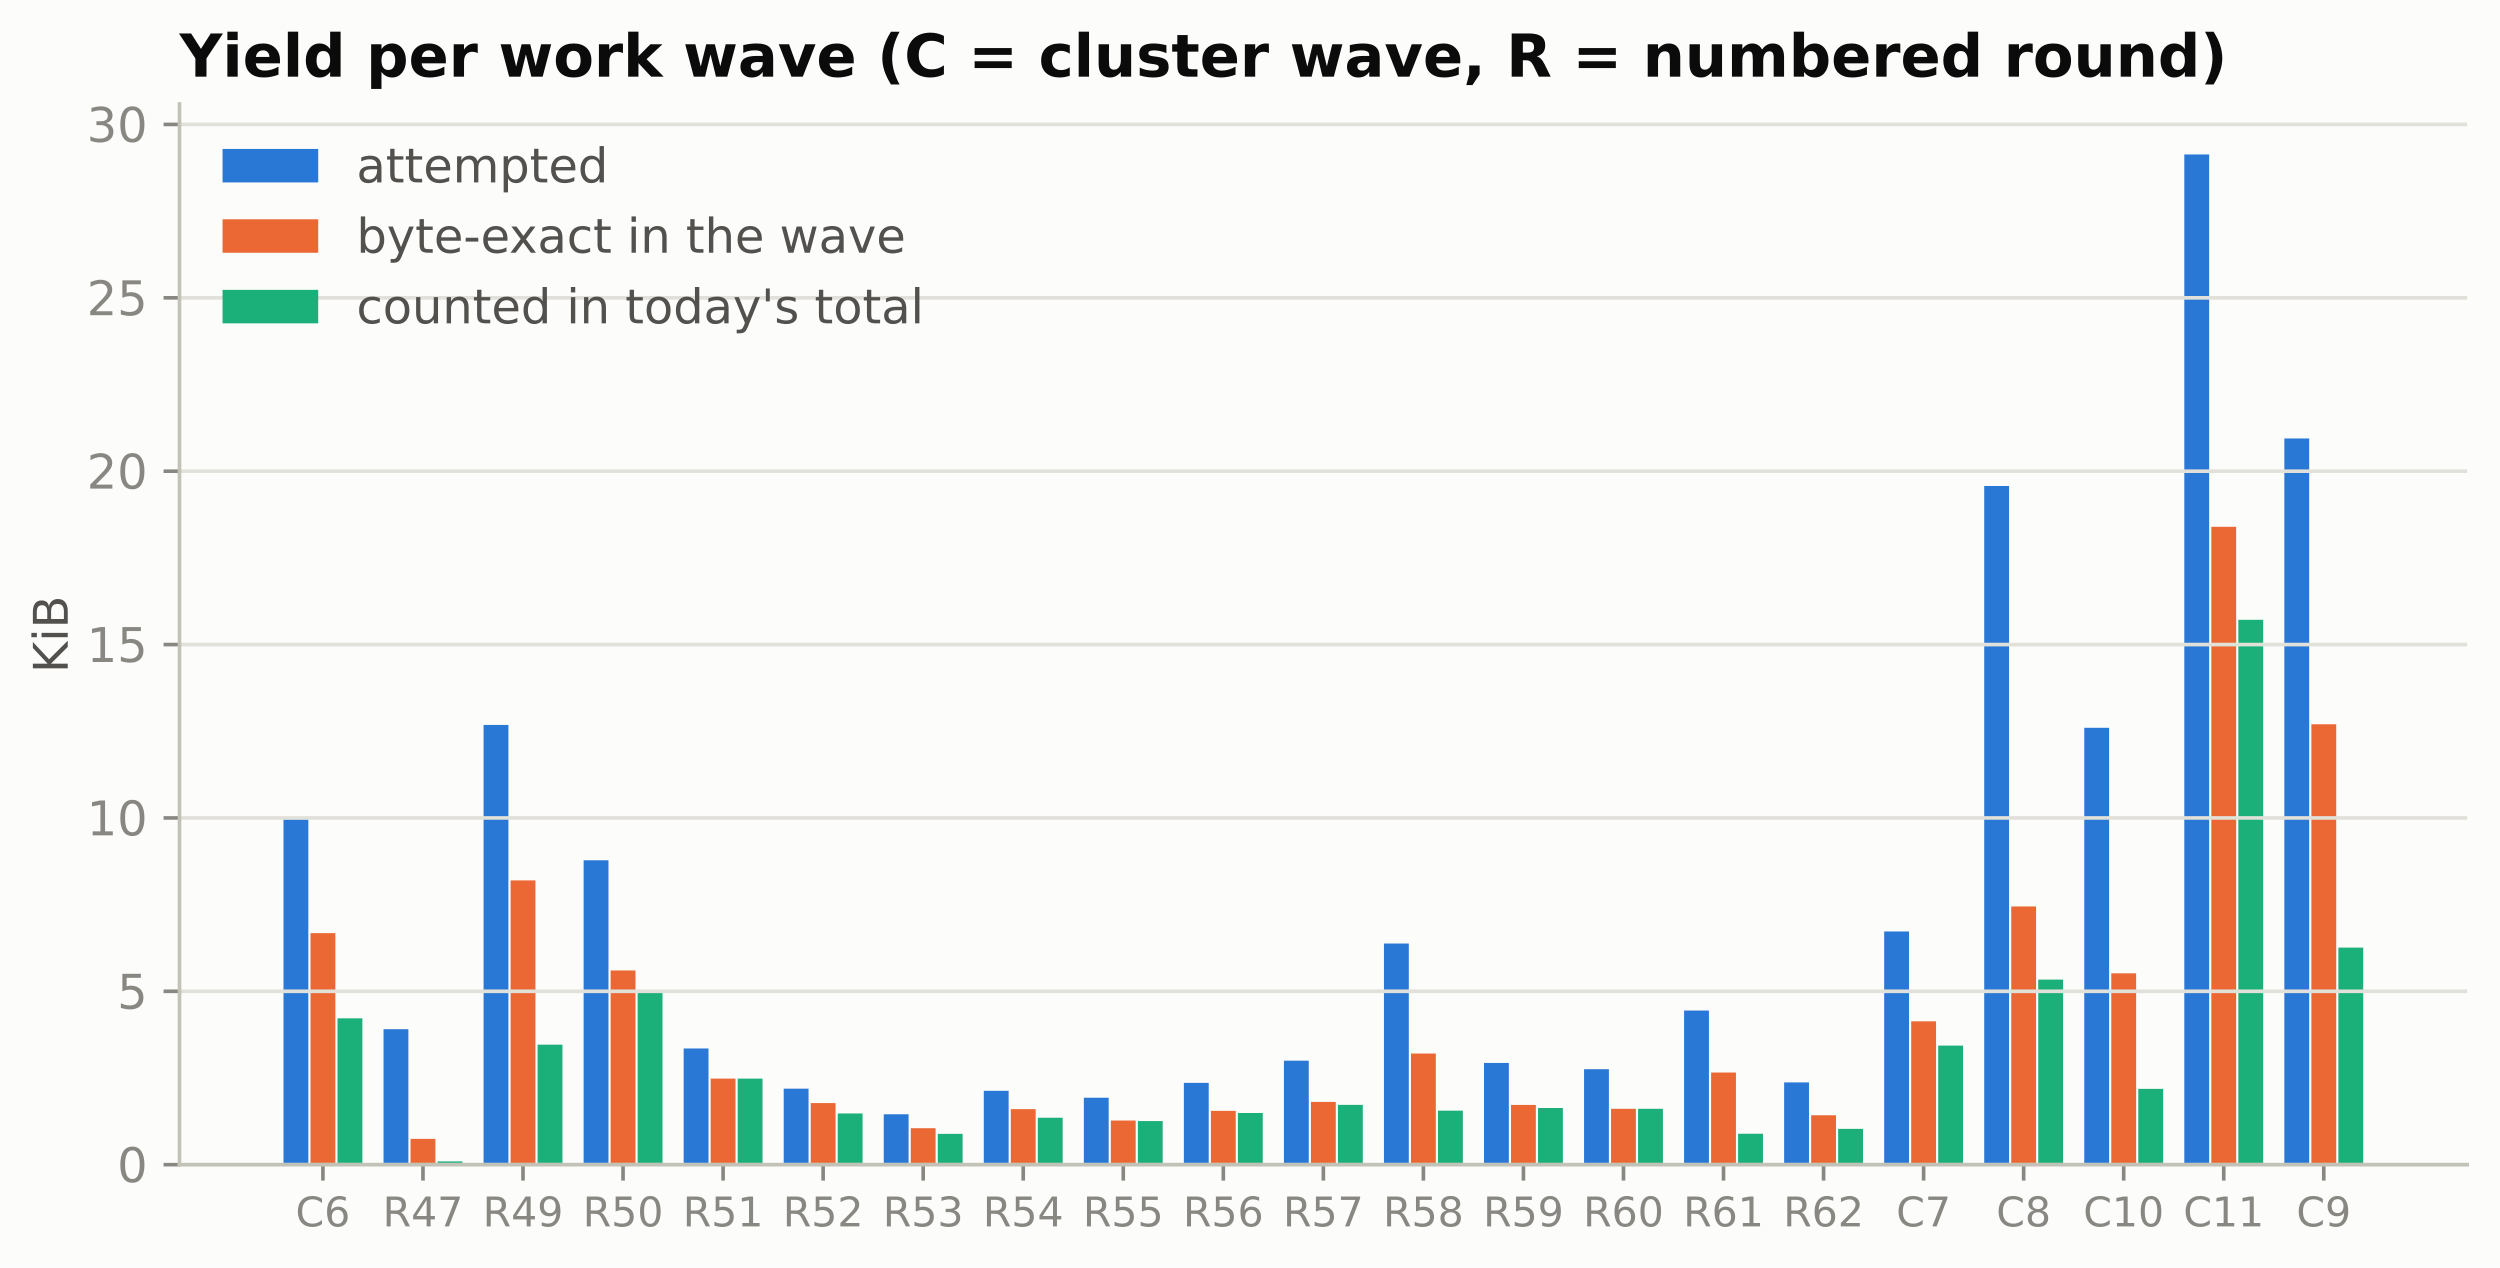
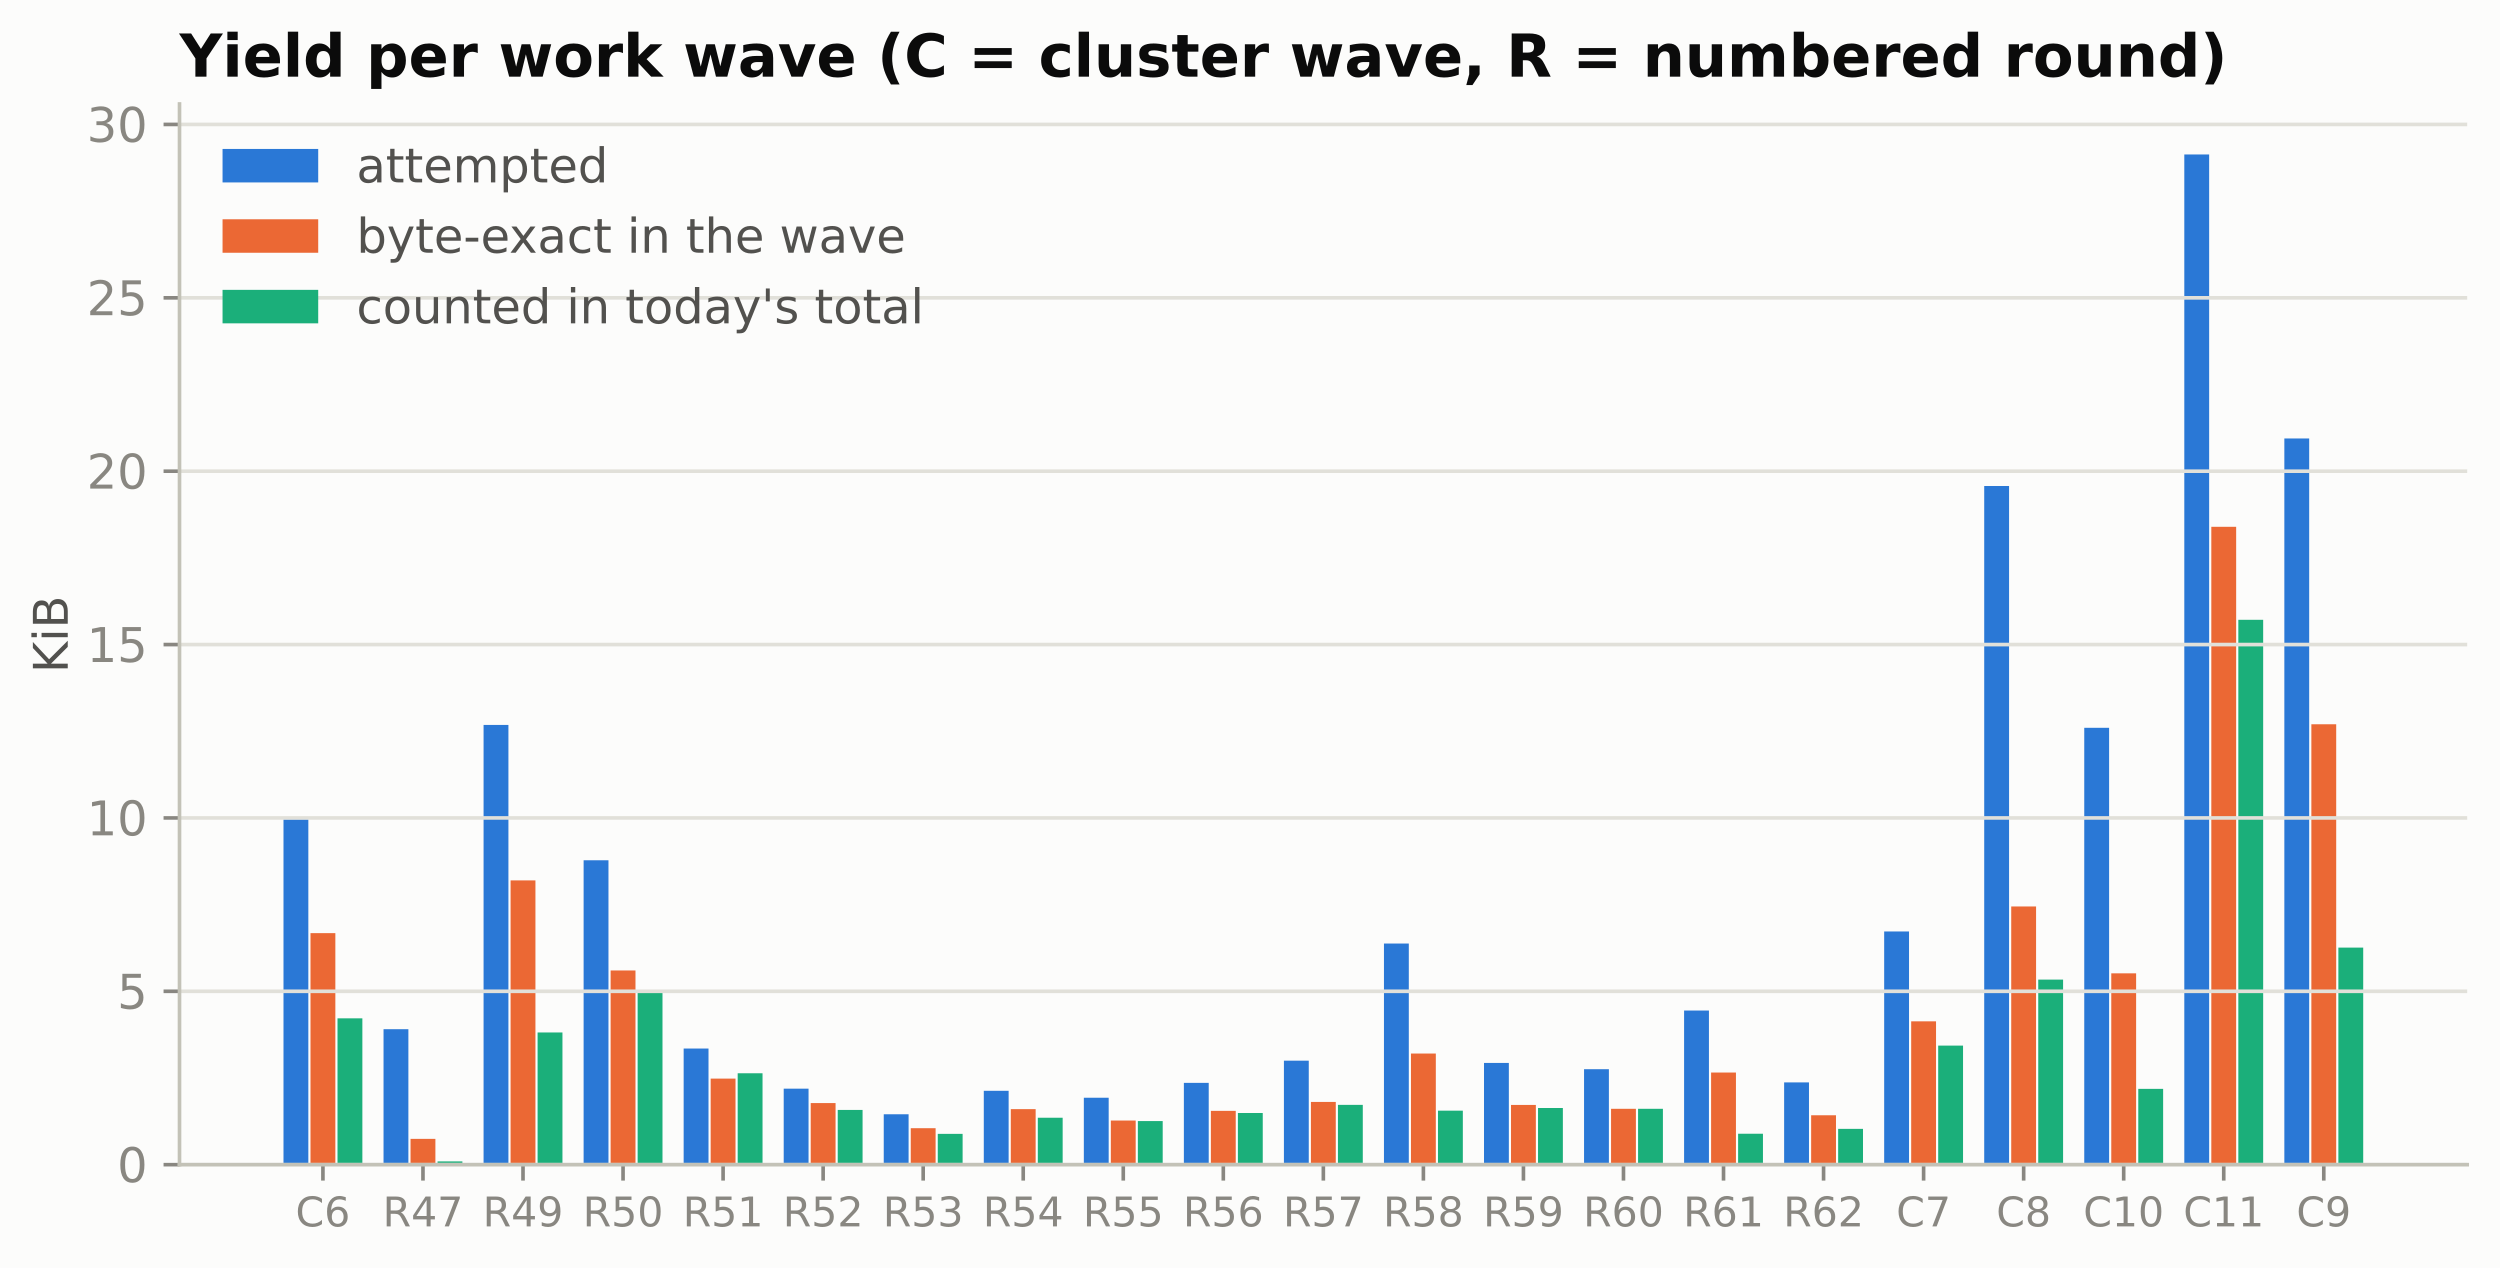
<svg xmlns="http://www.w3.org/2000/svg" xmlns:xlink="http://www.w3.org/1999/xlink" width="548.805pt" height="278.318pt" viewBox="0 0 548.805 278.318" version="1.1">
  <defs>
    <style type="text/css">*{stroke-linejoin: round; stroke-linecap: butt}</style>
  </defs>
  <g id="figure_1">
    <g id="patch_1">
      <path d="M 0 278.318  L 548.805 278.318  L 548.805 0  L 0 0  z " style="fill: #fcfcfb" />
    </g>
    <g id="axes_1">
      <g id="patch_2">
        <path d="M 39.405 255.672  L 541.605 255.672  L 541.605 22.824  L 39.405 22.824  z " style="fill: #fcfcfb" />
      </g>
      <g id="patch_3">
        <path d="M 62.232 255.672  L 67.687 255.672  L 67.687 179.859  L 62.232 179.859  z " clip-path="url(#p087fa8f409)" style="fill: #2a78d6" />
      </g>
      <g id="patch_4">
        <path d="M 84.194 255.672  L 89.649 255.672  L 89.649 225.931  L 84.194 225.931  z " clip-path="url(#p087fa8f409)" style="fill: #2a78d6" />
      </g>
      <g id="patch_5">
        <path d="M 106.155 255.672  L 111.61 255.672  L 111.61 159.135  L 106.155 159.135  z " clip-path="url(#p087fa8f409)" style="fill: #2a78d6" />
      </g>
      <g id="patch_6">
        <path d="M 128.117 255.672  L 133.572 255.672  L 133.572 188.846  L 128.117 188.846  z " clip-path="url(#p087fa8f409)" style="fill: #2a78d6" />
      </g>
      <g id="patch_7">
-         <path d="M 150.078 255.672  L 155.534 255.672  L 155.534 230.161  L 150.078 230.161  z " clip-path="url(#p087fa8f409)" style="fill: #2a78d6" />
+         <path d="M 150.078 255.672  L 155.534 255.672  L 155.534 230.176  L 150.078 230.176  z " clip-path="url(#p087fa8f409)" style="fill: #2a78d6" />
      </g>
      <g id="patch_8">
        <path d="M 172.04 255.672  L 177.495 255.672  L 177.495 238.984  L 172.04 238.984  z " clip-path="url(#p087fa8f409)" style="fill: #2a78d6" />
      </g>
      <g id="patch_9">
        <path d="M 194.001 255.672  L 199.457 255.672  L 199.457 244.611  L 194.001 244.611  z " clip-path="url(#p087fa8f409)" style="fill: #2a78d6" />
      </g>
      <g id="patch_10">
        <path d="M 215.963 255.672  L 221.418 255.672  L 221.418 239.46  L 215.963 239.46  z " clip-path="url(#p087fa8f409)" style="fill: #2a78d6" />
      </g>
      <g id="patch_11">
        <path d="M 237.925 255.672  L 243.38 255.672  L 243.38 240.984  L 237.925 240.984  z " clip-path="url(#p087fa8f409)" style="fill: #2a78d6" />
      </g>
      <g id="patch_12">
        <path d="M 259.886 255.672  L 265.341 255.672  L 265.341 237.72  L 259.886 237.72  z " clip-path="url(#p087fa8f409)" style="fill: #2a78d6" />
      </g>
      <g id="patch_13">
        <path d="M 281.848 255.672  L 287.303 255.672  L 287.303 232.837  L 281.848 232.837  z " clip-path="url(#p087fa8f409)" style="fill: #2a78d6" />
      </g>
      <g id="patch_14">
        <path d="M 303.809 255.672  L 309.264 255.672  L 309.264 207.132  L 303.809 207.132  z " clip-path="url(#p087fa8f409)" style="fill: #2a78d6" />
      </g>
      <g id="patch_15">
        <path d="M 325.771 255.672  L 331.226 255.672  L 331.226 233.342  L 325.771 233.342  z " clip-path="url(#p087fa8f409)" style="fill: #2a78d6" />
      </g>
      <g id="patch_16">
        <path d="M 347.732 255.672  L 353.188 255.672  L 353.188 234.717  L 347.732 234.717  z " clip-path="url(#p087fa8f409)" style="fill: #2a78d6" />
      </g>
      <g id="patch_17">
        <path d="M 369.694 255.672  L 375.149 255.672  L 375.149 221.828  L 369.694 221.828  z " clip-path="url(#p087fa8f409)" style="fill: #2a78d6" />
      </g>
      <g id="patch_18">
        <path d="M 391.655 255.672  L 397.111 255.672  L 397.111 237.616  L 391.655 237.616  z " clip-path="url(#p087fa8f409)" style="fill: #2a78d6" />
      </g>
      <g id="patch_19">
        <path d="M 413.617 255.672  L 419.072 255.672  L 419.072 204.478  L 413.617 204.478  z " clip-path="url(#p087fa8f409)" style="fill: #2a78d6" />
      </g>
      <g id="patch_20">
        <path d="M 435.578 255.672  L 441.034 255.672  L 441.034 106.692  L 435.578 106.692  z " clip-path="url(#p087fa8f409)" style="fill: #2a78d6" />
      </g>
      <g id="patch_21">
        <path d="M 457.54 255.672  L 462.995 255.672  L 462.995 159.774  L 457.54 159.774  z " clip-path="url(#p087fa8f409)" style="fill: #2a78d6" />
      </g>
      <g id="patch_22">
        <path d="M 479.502 255.672  L 484.957 255.672  L 484.957 33.912  L 479.502 33.912  z " clip-path="url(#p087fa8f409)" style="fill: #2a78d6" />
      </g>
      <g id="patch_23">
        <path d="M 501.463 255.672  L 506.918 255.672  L 506.918 96.248  L 501.463 96.248  z " clip-path="url(#p087fa8f409)" style="fill: #2a78d6" />
      </g>
      <g id="patch_24">
        <path d="M 68.162 255.672  L 73.617 255.672  L 73.617 204.843  L 68.162 204.843  z " clip-path="url(#p087fa8f409)" style="fill: #eb6834" />
      </g>
      <g id="patch_25">
        <path d="M 90.123 255.672  L 95.579 255.672  L 95.579 250  L 90.123 250  z " clip-path="url(#p087fa8f409)" style="fill: #eb6834" />
      </g>
      <g id="patch_26">
        <path d="M 112.085 255.672  L 117.54 255.672  L 117.54 193.261  L 112.085 193.261  z " clip-path="url(#p087fa8f409)" style="fill: #eb6834" />
      </g>
      <g id="patch_27">
        <path d="M 134.046 255.672  L 139.502 255.672  L 139.502 213.034  L 134.046 213.034  z " clip-path="url(#p087fa8f409)" style="fill: #eb6834" />
      </g>
      <g id="patch_28">
        <path d="M 156.008 255.672  L 161.463 255.672  L 161.463 236.784  L 156.008 236.784  z " clip-path="url(#p087fa8f409)" style="fill: #eb6834" />
      </g>
      <g id="patch_29">
        <path d="M 177.97 255.672  L 183.425 255.672  L 183.425 242.143  L 177.97 242.143  z " clip-path="url(#p087fa8f409)" style="fill: #eb6834" />
      </g>
      <g id="patch_30">
        <path d="M 199.931 255.672  L 205.386 255.672  L 205.386 247.659  L 199.931 247.659  z " clip-path="url(#p087fa8f409)" style="fill: #eb6834" />
      </g>
      <g id="patch_31">
        <path d="M 221.893 255.672  L 227.348 255.672  L 227.348 243.481  L 221.893 243.481  z " clip-path="url(#p087fa8f409)" style="fill: #eb6834" />
      </g>
      <g id="patch_32">
        <path d="M 243.854 255.672  L 249.309 255.672  L 249.309 245.986  L 243.854 245.986  z " clip-path="url(#p087fa8f409)" style="fill: #eb6834" />
      </g>
      <g id="patch_33">
        <path d="M 265.816 255.672  L 271.271 255.672  L 271.271 243.853  L 265.816 243.853  z " clip-path="url(#p087fa8f409)" style="fill: #eb6834" />
      </g>
      <g id="patch_34">
        <path d="M 287.777 255.672  L 293.232 255.672  L 293.232 241.905  L 287.777 241.905  z " clip-path="url(#p087fa8f409)" style="fill: #eb6834" />
      </g>
      <g id="patch_35">
        <path d="M 309.739 255.672  L 315.194 255.672  L 315.194 231.276  L 309.739 231.276  z " clip-path="url(#p087fa8f409)" style="fill: #eb6834" />
      </g>
      <g id="patch_36">
        <path d="M 331.7 255.672  L 337.156 255.672  L 337.156 242.552  L 331.7 242.552  z " clip-path="url(#p087fa8f409)" style="fill: #eb6834" />
      </g>
      <g id="patch_37">
        <path d="M 353.662 255.672  L 359.117 255.672  L 359.117 243.4  L 353.662 243.4  z " clip-path="url(#p087fa8f409)" style="fill: #eb6834" />
      </g>
      <g id="patch_38">
        <path d="M 375.623 255.672  L 381.079 255.672  L 381.079 235.446  L 375.623 235.446  z " clip-path="url(#p087fa8f409)" style="fill: #eb6834" />
      </g>
      <g id="patch_39">
        <path d="M 397.585 255.672  L 403.04 255.672  L 403.04 244.827  L 397.585 244.827  z " clip-path="url(#p087fa8f409)" style="fill: #eb6834" />
      </g>
      <g id="patch_40">
        <path d="M 419.547 255.672  L 425.002 255.672  L 425.002 224.207  L 419.547 224.207  z " clip-path="url(#p087fa8f409)" style="fill: #eb6834" />
      </g>
      <g id="patch_41">
        <path d="M 441.508 255.672  L 446.963 255.672  L 446.963 198.985  L 441.508 198.985  z " clip-path="url(#p087fa8f409)" style="fill: #eb6834" />
      </g>
      <g id="patch_42">
        <path d="M 463.47 255.672  L 468.925 255.672  L 468.925 213.673  L 463.47 213.673  z " clip-path="url(#p087fa8f409)" style="fill: #eb6834" />
      </g>
      <g id="patch_43">
        <path d="M 485.431 255.672  L 490.886 255.672  L 490.886 115.65  L 485.431 115.65  z " clip-path="url(#p087fa8f409)" style="fill: #eb6834" />
      </g>
      <g id="patch_44">
        <path d="M 507.393 255.672  L 512.848 255.672  L 512.848 158.986  L 507.393 158.986  z " clip-path="url(#p087fa8f409)" style="fill: #eb6834" />
      </g>
      <g id="patch_45">
        <path d="M 74.091 255.672  L 79.547 255.672  L 79.547 223.552  L 74.091 223.552  z " clip-path="url(#p087fa8f409)" style="fill: #1baf7a" />
      </g>
      <g id="patch_46">
        <path d="M 96.053 255.672  L 101.508 255.672  L 101.508 254.958  L 96.053 254.958  z " clip-path="url(#p087fa8f409)" style="fill: #1baf7a" />
      </g>
      <g id="patch_47">
-         <path d="M 118.014 255.672  L 123.47 255.672  L 123.47 229.321  L 118.014 229.321  z " clip-path="url(#p087fa8f409)" style="fill: #1baf7a" />
+         <path d="M 118.014 255.672  L 123.47 255.672  L 123.47 226.645  L 118.014 226.645  z " clip-path="url(#p087fa8f409)" style="fill: #1baf7a" />
      </g>
      <g id="patch_48">
        <path d="M 139.976 255.672  L 145.431 255.672  L 145.431 217.948  L 139.976 217.948  z " clip-path="url(#p087fa8f409)" style="fill: #1baf7a" />
      </g>
      <g id="patch_49">
-         <path d="M 161.938 255.672  L 167.393 255.672  L 167.393 236.784  L 161.938 236.784  z " clip-path="url(#p087fa8f409)" style="fill: #1baf7a" />
+         <path d="M 161.938 255.672  L 167.393 255.672  L 167.393 235.609  L 161.938 235.609  z " clip-path="url(#p087fa8f409)" style="fill: #1baf7a" />
      </g>
      <g id="patch_50">
-         <path d="M 183.899 255.672  L 189.354 255.672  L 189.354 244.425  L 183.899 244.425  z " clip-path="url(#p087fa8f409)" style="fill: #1baf7a" />
+         <path d="M 183.899 255.672  L 189.354 255.672  L 189.354 243.652  L 183.899 243.652  z " clip-path="url(#p087fa8f409)" style="fill: #1baf7a" />
      </g>
      <g id="patch_51">
        <path d="M 205.861 255.672  L 211.316 255.672  L 211.316 248.915  L 205.861 248.915  z " clip-path="url(#p087fa8f409)" style="fill: #1baf7a" />
      </g>
      <g id="patch_52">
        <path d="M 227.822 255.672  L 233.277 255.672  L 233.277 245.362  L 227.822 245.362  z " clip-path="url(#p087fa8f409)" style="fill: #1baf7a" />
      </g>
      <g id="patch_53">
        <path d="M 249.784 255.672  L 255.239 255.672  L 255.239 246.098  L 249.784 246.098  z " clip-path="url(#p087fa8f409)" style="fill: #1baf7a" />
      </g>
      <g id="patch_54">
        <path d="M 271.745 255.672  L 277.201 255.672  L 277.201 244.329  L 271.745 244.329  z " clip-path="url(#p087fa8f409)" style="fill: #1baf7a" />
      </g>
      <g id="patch_55">
        <path d="M 293.707 255.672  L 299.162 255.672  L 299.162 242.537  L 293.707 242.537  z " clip-path="url(#p087fa8f409)" style="fill: #1baf7a" />
      </g>
      <g id="patch_56">
        <path d="M 315.668 255.672  L 321.124 255.672  L 321.124 243.816  L 315.668 243.816  z " clip-path="url(#p087fa8f409)" style="fill: #1baf7a" />
      </g>
      <g id="patch_57">
        <path d="M 337.63 255.672  L 343.085 255.672  L 343.085 243.236  L 337.63 243.236  z " clip-path="url(#p087fa8f409)" style="fill: #1baf7a" />
      </g>
      <g id="patch_58">
        <path d="M 359.592 255.672  L 365.047 255.672  L 365.047 243.4  L 359.592 243.4  z " clip-path="url(#p087fa8f409)" style="fill: #1baf7a" />
      </g>
      <g id="patch_59">
        <path d="M 381.553 255.672  L 387.008 255.672  L 387.008 248.878  L 381.553 248.878  z " clip-path="url(#p087fa8f409)" style="fill: #1baf7a" />
      </g>
      <g id="patch_60">
        <path d="M 403.515 255.672  L 408.97 255.672  L 408.97 247.815  L 403.515 247.815  z " clip-path="url(#p087fa8f409)" style="fill: #1baf7a" />
      </g>
      <g id="patch_61">
        <path d="M 425.476 255.672  L 430.931 255.672  L 430.931 229.536  L 425.476 229.536  z " clip-path="url(#p087fa8f409)" style="fill: #1baf7a" />
      </g>
      <g id="patch_62">
        <path d="M 447.438 255.672  L 452.893 255.672  L 452.893 215.049  L 447.438 215.049  z " clip-path="url(#p087fa8f409)" style="fill: #1baf7a" />
      </g>
      <g id="patch_63">
        <path d="M 469.399 255.672  L 474.855 255.672  L 474.855 239.029  L 469.399 239.029  z " clip-path="url(#p087fa8f409)" style="fill: #1baf7a" />
      </g>
      <g id="patch_64">
        <path d="M 491.361 255.672  L 496.816 255.672  L 496.816 136.062  L 491.361 136.062  z " clip-path="url(#p087fa8f409)" style="fill: #1baf7a" />
      </g>
      <g id="patch_65">
        <path d="M 513.322 255.672  L 518.778 255.672  L 518.778 208.017  L 513.322 208.017  z " clip-path="url(#p087fa8f409)" style="fill: #1baf7a" />
      </g>
      <g id="matplotlib.axis_1">
        <g id="xtick_1">
          <g id="line2d_1">
            <defs>
              <path id="mc9588ca993" d="M 0 0  L 0 3.5  " style="stroke: #898781; stroke-width: 0.8" />
            </defs>
            <g>
              <use xlink:href="#mc9588ca993" x="70.889" y="255.672" style="fill: #898781; stroke: #898781; stroke-width: 0.8" />
            </g>
          </g>
          <g id="text_1">
            <text style="font-size: 9px; font-family: 'Segoe UI', 'DejaVu Sans', 'Bitstream Vera Sans', 'Computer Modern Sans Serif', 'Lucida Grande', 'Verdana', 'Geneva', 'Lucid', 'Arial', 'Helvetica', 'Avant Garde', sans-serif; text-anchor: middle; fill: #898781" x="70.889" y="269.224" transform="rotate(-0 70.88939 269.2243)">C6</text>
          </g>
        </g>
        <g id="xtick_2">
          <g id="line2d_2">
            <g>
              <use xlink:href="#mc9588ca993" x="92.851" y="255.672" style="fill: #898781; stroke: #898781; stroke-width: 0.8" />
            </g>
          </g>
          <g id="text_2">
            <text style="font-size: 9px; font-family: 'Segoe UI', 'DejaVu Sans', 'Bitstream Vera Sans', 'Computer Modern Sans Serif', 'Lucida Grande', 'Verdana', 'Geneva', 'Lucid', 'Arial', 'Helvetica', 'Avant Garde', sans-serif; text-anchor: middle; fill: #898781" x="92.851" y="269.224" transform="rotate(-0 92.85094 269.2243)">R47</text>
          </g>
        </g>
        <g id="xtick_3">
          <g id="line2d_3">
            <g>
              <use xlink:href="#mc9588ca993" x="114.812" y="255.672" style="fill: #898781; stroke: #898781; stroke-width: 0.8" />
            </g>
          </g>
          <g id="text_3">
            <text style="font-size: 9px; font-family: 'Segoe UI', 'DejaVu Sans', 'Bitstream Vera Sans', 'Computer Modern Sans Serif', 'Lucida Grande', 'Verdana', 'Geneva', 'Lucid', 'Arial', 'Helvetica', 'Avant Garde', sans-serif; text-anchor: middle; fill: #898781" x="114.812" y="269.224" transform="rotate(-0 114.8125 269.2243)">R49</text>
          </g>
        </g>
        <g id="xtick_4">
          <g id="line2d_4">
            <g>
              <use xlink:href="#mc9588ca993" x="136.774" y="255.672" style="fill: #898781; stroke: #898781; stroke-width: 0.8" />
            </g>
          </g>
          <g id="text_4">
            <text style="font-size: 9px; font-family: 'Segoe UI', 'DejaVu Sans', 'Bitstream Vera Sans', 'Computer Modern Sans Serif', 'Lucida Grande', 'Verdana', 'Geneva', 'Lucid', 'Arial', 'Helvetica', 'Avant Garde', sans-serif; text-anchor: middle; fill: #898781" x="136.774" y="269.224" transform="rotate(-0 136.774 269.2243)">R50</text>
          </g>
        </g>
        <g id="xtick_5">
          <g id="line2d_5">
            <g>
              <use xlink:href="#mc9588ca993" x="158.736" y="255.672" style="fill: #898781; stroke: #898781; stroke-width: 0.8" />
            </g>
          </g>
          <g id="text_5">
            <text style="font-size: 9px; font-family: 'Segoe UI', 'DejaVu Sans', 'Bitstream Vera Sans', 'Computer Modern Sans Serif', 'Lucida Grande', 'Verdana', 'Geneva', 'Lucid', 'Arial', 'Helvetica', 'Avant Garde', sans-serif; text-anchor: middle; fill: #898781" x="158.736" y="269.224" transform="rotate(-0 158.7356 269.2243)">R51</text>
          </g>
        </g>
        <g id="xtick_6">
          <g id="line2d_6">
            <g>
              <use xlink:href="#mc9588ca993" x="180.697" y="255.672" style="fill: #898781; stroke: #898781; stroke-width: 0.8" />
            </g>
          </g>
          <g id="text_6">
            <text style="font-size: 9px; font-family: 'Segoe UI', 'DejaVu Sans', 'Bitstream Vera Sans', 'Computer Modern Sans Serif', 'Lucida Grande', 'Verdana', 'Geneva', 'Lucid', 'Arial', 'Helvetica', 'Avant Garde', sans-serif; text-anchor: middle; fill: #898781" x="180.697" y="269.224" transform="rotate(-0 180.6971 269.2243)">R52</text>
          </g>
        </g>
        <g id="xtick_7">
          <g id="line2d_7">
            <g>
              <use xlink:href="#mc9588ca993" x="202.659" y="255.672" style="fill: #898781; stroke: #898781; stroke-width: 0.8" />
            </g>
          </g>
          <g id="text_7">
            <text style="font-size: 9px; font-family: 'Segoe UI', 'DejaVu Sans', 'Bitstream Vera Sans', 'Computer Modern Sans Serif', 'Lucida Grande', 'Verdana', 'Geneva', 'Lucid', 'Arial', 'Helvetica', 'Avant Garde', sans-serif; text-anchor: middle; fill: #898781" x="202.659" y="269.224" transform="rotate(-0 202.6587 269.2243)">R53</text>
          </g>
        </g>
        <g id="xtick_8">
          <g id="line2d_8">
            <g>
              <use xlink:href="#mc9588ca993" x="224.62" y="255.672" style="fill: #898781; stroke: #898781; stroke-width: 0.8" />
            </g>
          </g>
          <g id="text_8">
            <text style="font-size: 9px; font-family: 'Segoe UI', 'DejaVu Sans', 'Bitstream Vera Sans', 'Computer Modern Sans Serif', 'Lucida Grande', 'Verdana', 'Geneva', 'Lucid', 'Arial', 'Helvetica', 'Avant Garde', sans-serif; text-anchor: middle; fill: #898781" x="224.62" y="269.224" transform="rotate(-0 224.6202 269.2243)">R54</text>
          </g>
        </g>
        <g id="xtick_9">
          <g id="line2d_9">
            <g>
              <use xlink:href="#mc9588ca993" x="246.582" y="255.672" style="fill: #898781; stroke: #898781; stroke-width: 0.8" />
            </g>
          </g>
          <g id="text_9">
            <text style="font-size: 9px; font-family: 'Segoe UI', 'DejaVu Sans', 'Bitstream Vera Sans', 'Computer Modern Sans Serif', 'Lucida Grande', 'Verdana', 'Geneva', 'Lucid', 'Arial', 'Helvetica', 'Avant Garde', sans-serif; text-anchor: middle; fill: #898781" x="246.582" y="269.224" transform="rotate(-0 246.5818 269.2243)">R55</text>
          </g>
        </g>
        <g id="xtick_10">
          <g id="line2d_10">
            <g>
              <use xlink:href="#mc9588ca993" x="268.543" y="255.672" style="fill: #898781; stroke: #898781; stroke-width: 0.8" />
            </g>
          </g>
          <g id="text_10">
            <text style="font-size: 9px; font-family: 'Segoe UI', 'DejaVu Sans', 'Bitstream Vera Sans', 'Computer Modern Sans Serif', 'Lucida Grande', 'Verdana', 'Geneva', 'Lucid', 'Arial', 'Helvetica', 'Avant Garde', sans-serif; text-anchor: middle; fill: #898781" x="268.543" y="269.224" transform="rotate(-0 268.5433 269.2243)">R56</text>
          </g>
        </g>
        <g id="xtick_11">
          <g id="line2d_11">
            <g>
              <use xlink:href="#mc9588ca993" x="290.505" y="255.672" style="fill: #898781; stroke: #898781; stroke-width: 0.8" />
            </g>
          </g>
          <g id="text_11">
            <text style="font-size: 9px; font-family: 'Segoe UI', 'DejaVu Sans', 'Bitstream Vera Sans', 'Computer Modern Sans Serif', 'Lucida Grande', 'Verdana', 'Geneva', 'Lucid', 'Arial', 'Helvetica', 'Avant Garde', sans-serif; text-anchor: middle; fill: #898781" x="290.505" y="269.224" transform="rotate(-0 290.5049 269.2243)">R57</text>
          </g>
        </g>
        <g id="xtick_12">
          <g id="line2d_12">
            <g>
              <use xlink:href="#mc9588ca993" x="312.466" y="255.672" style="fill: #898781; stroke: #898781; stroke-width: 0.8" />
            </g>
          </g>
          <g id="text_12">
            <text style="font-size: 9px; font-family: 'Segoe UI', 'DejaVu Sans', 'Bitstream Vera Sans', 'Computer Modern Sans Serif', 'Lucida Grande', 'Verdana', 'Geneva', 'Lucid', 'Arial', 'Helvetica', 'Avant Garde', sans-serif; text-anchor: middle; fill: #898781" x="312.466" y="269.224" transform="rotate(-0 312.4664 269.2243)">R58</text>
          </g>
        </g>
        <g id="xtick_13">
          <g id="line2d_13">
            <g>
              <use xlink:href="#mc9588ca993" x="334.428" y="255.672" style="fill: #898781; stroke: #898781; stroke-width: 0.8" />
            </g>
          </g>
          <g id="text_13">
            <text style="font-size: 9px; font-family: 'Segoe UI', 'DejaVu Sans', 'Bitstream Vera Sans', 'Computer Modern Sans Serif', 'Lucida Grande', 'Verdana', 'Geneva', 'Lucid', 'Arial', 'Helvetica', 'Avant Garde', sans-serif; text-anchor: middle; fill: #898781" x="334.428" y="269.224" transform="rotate(-0 334.428 269.2243)">R59</text>
          </g>
        </g>
        <g id="xtick_14">
          <g id="line2d_14">
            <g>
              <use xlink:href="#mc9588ca993" x="356.39" y="255.672" style="fill: #898781; stroke: #898781; stroke-width: 0.8" />
            </g>
          </g>
          <g id="text_14">
            <text style="font-size: 9px; font-family: 'Segoe UI', 'DejaVu Sans', 'Bitstream Vera Sans', 'Computer Modern Sans Serif', 'Lucida Grande', 'Verdana', 'Geneva', 'Lucid', 'Arial', 'Helvetica', 'Avant Garde', sans-serif; text-anchor: middle; fill: #898781" x="356.39" y="269.224" transform="rotate(-0 356.3895 269.2243)">R60</text>
          </g>
        </g>
        <g id="xtick_15">
          <g id="line2d_15">
            <g>
              <use xlink:href="#mc9588ca993" x="378.351" y="255.672" style="fill: #898781; stroke: #898781; stroke-width: 0.8" />
            </g>
          </g>
          <g id="text_15">
            <text style="font-size: 9px; font-family: 'Segoe UI', 'DejaVu Sans', 'Bitstream Vera Sans', 'Computer Modern Sans Serif', 'Lucida Grande', 'Verdana', 'Geneva', 'Lucid', 'Arial', 'Helvetica', 'Avant Garde', sans-serif; text-anchor: middle; fill: #898781" x="378.351" y="269.224" transform="rotate(-0 378.3511 269.2243)">R61</text>
          </g>
        </g>
        <g id="xtick_16">
          <g id="line2d_16">
            <g>
              <use xlink:href="#mc9588ca993" x="400.313" y="255.672" style="fill: #898781; stroke: #898781; stroke-width: 0.8" />
            </g>
          </g>
          <g id="text_16">
            <text style="font-size: 9px; font-family: 'Segoe UI', 'DejaVu Sans', 'Bitstream Vera Sans', 'Computer Modern Sans Serif', 'Lucida Grande', 'Verdana', 'Geneva', 'Lucid', 'Arial', 'Helvetica', 'Avant Garde', sans-serif; text-anchor: middle; fill: #898781" x="400.313" y="269.224" transform="rotate(-0 400.3126 269.2243)">R62</text>
          </g>
        </g>
        <g id="xtick_17">
          <g id="line2d_17">
            <g>
              <use xlink:href="#mc9588ca993" x="422.274" y="255.672" style="fill: #898781; stroke: #898781; stroke-width: 0.8" />
            </g>
          </g>
          <g id="text_17">
            <text style="font-size: 9px; font-family: 'Segoe UI', 'DejaVu Sans', 'Bitstream Vera Sans', 'Computer Modern Sans Serif', 'Lucida Grande', 'Verdana', 'Geneva', 'Lucid', 'Arial', 'Helvetica', 'Avant Garde', sans-serif; text-anchor: middle; fill: #898781" x="422.274" y="269.224" transform="rotate(-0 422.2742 269.2243)">C7</text>
          </g>
        </g>
        <g id="xtick_18">
          <g id="line2d_18">
            <g>
              <use xlink:href="#mc9588ca993" x="444.236" y="255.672" style="fill: #898781; stroke: #898781; stroke-width: 0.8" />
            </g>
          </g>
          <g id="text_18">
            <text style="font-size: 9px; font-family: 'Segoe UI', 'DejaVu Sans', 'Bitstream Vera Sans', 'Computer Modern Sans Serif', 'Lucida Grande', 'Verdana', 'Geneva', 'Lucid', 'Arial', 'Helvetica', 'Avant Garde', sans-serif; text-anchor: middle; fill: #898781" x="444.236" y="269.224" transform="rotate(-0 444.2357 269.2243)">C8</text>
          </g>
        </g>
        <g id="xtick_19">
          <g id="line2d_19">
            <g>
              <use xlink:href="#mc9588ca993" x="466.197" y="255.672" style="fill: #898781; stroke: #898781; stroke-width: 0.8" />
            </g>
          </g>
          <g id="text_19">
            <text style="font-size: 9px; font-family: 'Segoe UI', 'DejaVu Sans', 'Bitstream Vera Sans', 'Computer Modern Sans Serif', 'Lucida Grande', 'Verdana', 'Geneva', 'Lucid', 'Arial', 'Helvetica', 'Avant Garde', sans-serif; text-anchor: middle; fill: #898781" x="466.197" y="269.224" transform="rotate(-0 466.1973 269.2243)">C10</text>
          </g>
        </g>
        <g id="xtick_20">
          <g id="line2d_20">
            <g>
              <use xlink:href="#mc9588ca993" x="488.159" y="255.672" style="fill: #898781; stroke: #898781; stroke-width: 0.8" />
            </g>
          </g>
          <g id="text_20">
            <text style="font-size: 9px; font-family: 'Segoe UI', 'DejaVu Sans', 'Bitstream Vera Sans', 'Computer Modern Sans Serif', 'Lucida Grande', 'Verdana', 'Geneva', 'Lucid', 'Arial', 'Helvetica', 'Avant Garde', sans-serif; text-anchor: middle; fill: #898781" x="488.159" y="269.224" transform="rotate(-0 488.1588 269.2243)">C11</text>
          </g>
        </g>
        <g id="xtick_21">
          <g id="line2d_21">
            <g>
              <use xlink:href="#mc9588ca993" x="510.12" y="255.672" style="fill: #898781; stroke: #898781; stroke-width: 0.8" />
            </g>
          </g>
          <g id="text_21">
            <text style="font-size: 9px; font-family: 'Segoe UI', 'DejaVu Sans', 'Bitstream Vera Sans', 'Computer Modern Sans Serif', 'Lucida Grande', 'Verdana', 'Geneva', 'Lucid', 'Arial', 'Helvetica', 'Avant Garde', sans-serif; text-anchor: middle; fill: #898781" x="510.12" y="269.224" transform="rotate(-0 510.1204 269.2243)">C9</text>
          </g>
        </g>
      </g>
      <g id="matplotlib.axis_2">
        <g id="ytick_1">
          <g id="line2d_22">
            <path d="M 39.405 255.672  L 541.605 255.672  " clip-path="url(#p087fa8f409)" style="fill: none; stroke: #e1e0d9; stroke-width: 0.8; stroke-linecap: square" />
          </g>
          <g id="line2d_23">
            <defs>
              <path id="mee49852863" d="M 0 0  L -3.5 0  " style="stroke: #898781; stroke-width: 0.8" />
            </defs>
            <g>
              <use xlink:href="#mee49852863" x="39.405" y="255.672" style="fill: #898781; stroke: #898781; stroke-width: 0.8" />
            </g>
          </g>
          <g id="text_22">
            <text style="font-size: 10.5px; font-family: 'Segoe UI', 'DejaVu Sans', 'Bitstream Vera Sans', 'Computer Modern Sans Serif', 'Lucida Grande', 'Verdana', 'Geneva', 'Lucid', 'Arial', 'Helvetica', 'Avant Garde', sans-serif; text-anchor: end; fill: #898781" x="32.405" y="259.494" transform="rotate(-0 32.40487 259.4942)">0</text>
          </g>
        </g>
        <g id="ytick_2">
          <g id="line2d_24">
            <path d="M 39.405 217.613  L 541.605 217.613  " clip-path="url(#p087fa8f409)" style="fill: none; stroke: #e1e0d9; stroke-width: 0.8; stroke-linecap: square" />
          </g>
          <g id="line2d_25">
            <g>
              <use xlink:href="#mee49852863" x="39.405" y="217.613" style="fill: #898781; stroke: #898781; stroke-width: 0.8" />
            </g>
          </g>
          <g id="text_23">
            <text style="font-size: 10.5px; font-family: 'Segoe UI', 'DejaVu Sans', 'Bitstream Vera Sans', 'Computer Modern Sans Serif', 'Lucida Grande', 'Verdana', 'Geneva', 'Lucid', 'Arial', 'Helvetica', 'Avant Garde', sans-serif; text-anchor: end; fill: #898781" x="32.405" y="221.435" transform="rotate(-0 32.40487 221.4353)">5</text>
          </g>
        </g>
        <g id="ytick_3">
          <g id="line2d_26">
            <path d="M 39.405 179.554  L 541.605 179.554  " clip-path="url(#p087fa8f409)" style="fill: none; stroke: #e1e0d9; stroke-width: 0.8; stroke-linecap: square" />
          </g>
          <g id="line2d_27">
            <g>
              <use xlink:href="#mee49852863" x="39.405" y="179.554" style="fill: #898781; stroke: #898781; stroke-width: 0.8" />
            </g>
          </g>
          <g id="text_24">
            <text style="font-size: 10.5px; font-family: 'Segoe UI', 'DejaVu Sans', 'Bitstream Vera Sans', 'Computer Modern Sans Serif', 'Lucida Grande', 'Verdana', 'Geneva', 'Lucid', 'Arial', 'Helvetica', 'Avant Garde', sans-serif; text-anchor: end; fill: #898781" x="32.405" y="183.376" transform="rotate(-0 32.40487 183.3764)">10</text>
          </g>
        </g>
        <g id="ytick_4">
          <g id="line2d_28">
            <path d="M 39.405 141.495  L 541.605 141.495  " clip-path="url(#p087fa8f409)" style="fill: none; stroke: #e1e0d9; stroke-width: 0.8; stroke-linecap: square" />
          </g>
          <g id="line2d_29">
            <g>
              <use xlink:href="#mee49852863" x="39.405" y="141.495" style="fill: #898781; stroke: #898781; stroke-width: 0.8" />
            </g>
          </g>
          <g id="text_25">
            <text style="font-size: 10.5px; font-family: 'Segoe UI', 'DejaVu Sans', 'Bitstream Vera Sans', 'Computer Modern Sans Serif', 'Lucida Grande', 'Verdana', 'Geneva', 'Lucid', 'Arial', 'Helvetica', 'Avant Garde', sans-serif; text-anchor: end; fill: #898781" x="32.405" y="145.318" transform="rotate(-0 32.40487 145.3175)">15</text>
          </g>
        </g>
        <g id="ytick_5">
          <g id="line2d_30">
            <path d="M 39.405 103.436  L 541.605 103.436  " clip-path="url(#p087fa8f409)" style="fill: none; stroke: #e1e0d9; stroke-width: 0.8; stroke-linecap: square" />
          </g>
          <g id="line2d_31">
            <g>
              <use xlink:href="#mee49852863" x="39.405" y="103.436" style="fill: #898781; stroke: #898781; stroke-width: 0.8" />
            </g>
          </g>
          <g id="text_26">
            <text style="font-size: 10.5px; font-family: 'Segoe UI', 'DejaVu Sans', 'Bitstream Vera Sans', 'Computer Modern Sans Serif', 'Lucida Grande', 'Verdana', 'Geneva', 'Lucid', 'Arial', 'Helvetica', 'Avant Garde', sans-serif; text-anchor: end; fill: #898781" x="32.405" y="107.259" transform="rotate(-0 32.40487 107.2586)">20</text>
          </g>
        </g>
        <g id="ytick_6">
          <g id="line2d_32">
            <path d="M 39.405 65.378  L 541.605 65.378  " clip-path="url(#p087fa8f409)" style="fill: none; stroke: #e1e0d9; stroke-width: 0.8; stroke-linecap: square" />
          </g>
          <g id="line2d_33">
            <g>
              <use xlink:href="#mee49852863" x="39.405" y="65.378" style="fill: #898781; stroke: #898781; stroke-width: 0.8" />
            </g>
          </g>
          <g id="text_27">
            <text style="font-size: 10.5px; font-family: 'Segoe UI', 'DejaVu Sans', 'Bitstream Vera Sans', 'Computer Modern Sans Serif', 'Lucida Grande', 'Verdana', 'Geneva', 'Lucid', 'Arial', 'Helvetica', 'Avant Garde', sans-serif; text-anchor: end; fill: #898781" x="32.405" y="69.2" transform="rotate(-0 32.40487 69.1997)">25</text>
          </g>
        </g>
        <g id="ytick_7">
          <g id="line2d_34">
            <path d="M 39.405 27.319  L 541.605 27.319  " clip-path="url(#p087fa8f409)" style="fill: none; stroke: #e1e0d9; stroke-width: 0.8; stroke-linecap: square" />
          </g>
          <g id="line2d_35">
            <g>
              <use xlink:href="#mee49852863" x="39.405" y="27.319" style="fill: #898781; stroke: #898781; stroke-width: 0.8" />
            </g>
          </g>
          <g id="text_28">
            <text style="font-size: 10.5px; font-family: 'Segoe UI', 'DejaVu Sans', 'Bitstream Vera Sans', 'Computer Modern Sans Serif', 'Lucida Grande', 'Verdana', 'Geneva', 'Lucid', 'Arial', 'Helvetica', 'Avant Garde', sans-serif; text-anchor: end; fill: #898781" x="32.405" y="31.141" transform="rotate(-0 32.40487 31.1408)">30</text>
          </g>
        </g>
        <g id="text_29">
          <text style="font-size: 10.5px; font-family: 'Segoe UI', 'DejaVu Sans', 'Bitstream Vera Sans', 'Computer Modern Sans Serif', 'Lucida Grande', 'Verdana', 'Geneva', 'Lucid', 'Arial', 'Helvetica', 'Avant Garde', sans-serif; text-anchor: middle; fill: #52514e" x="14.875" y="139.248" transform="rotate(-90 14.87484 139.2481)">KiB</text>
        </g>
      </g>
      <g id="patch_66">
        <path d="M 39.405 255.672  L 39.405 22.824  " style="fill: none; stroke: #c3c2b7; stroke-width: 0.8; stroke-linejoin: miter; stroke-linecap: square" />
      </g>
      <g id="patch_67">
        <path d="M 39.405 255.672  L 541.605 255.672  " style="fill: none; stroke: #c3c2b7; stroke-width: 0.8; stroke-linejoin: miter; stroke-linecap: square" />
      </g>
      <g id="text_30">
        <text style="font-weight: 700; font-size: 13px; font-family: 'Segoe UI', 'DejaVu Sans', 'Bitstream Vera Sans', 'Computer Modern Sans Serif', 'Lucida Grande', 'Verdana', 'Geneva', 'Lucid', 'Arial', 'Helvetica', 'Avant Garde', sans-serif; text-anchor: start; fill: #0b0b0b" x="39.405" y="16.824" transform="rotate(-0 39.40487 16.82406)">Yield per work wave (C = cluster wave, R = numbered round)</text>
      </g>
      <g id="legend_1">
        <g id="patch_68">
          <path d="M 48.855 40.047  L 69.855 40.047  L 69.855 32.697  L 48.855 32.697  z " style="fill: #2a78d6" />
        </g>
        <g id="text_31">
          <text style="font-size: 10.5px; font-family: 'Segoe UI', 'DejaVu Sans', 'Bitstream Vera Sans', 'Computer Modern Sans Serif', 'Lucida Grande', 'Verdana', 'Geneva', 'Lucid', 'Arial', 'Helvetica', 'Avant Garde', sans-serif; text-anchor: start; fill: #52514e" x="78.255" y="40.047" transform="rotate(-0 78.25487 40.04734)">attempted</text>
        </g>
        <g id="patch_69">
          <path d="M 48.855 55.486  L 69.855 55.486  L 69.855 48.136  L 48.855 48.136  z " style="fill: #eb6834" />
        </g>
        <g id="text_32">
          <text style="font-size: 10.5px; font-family: 'Segoe UI', 'DejaVu Sans', 'Bitstream Vera Sans', 'Computer Modern Sans Serif', 'Lucida Grande', 'Verdana', 'Geneva', 'Lucid', 'Arial', 'Helvetica', 'Avant Garde', sans-serif; text-anchor: start; fill: #52514e" x="78.255" y="55.486" transform="rotate(-0 78.25487 55.48562)">byte-exact in the wave</text>
        </g>
        <g id="patch_70">
          <path d="M 48.855 70.98  L 69.855 70.98  L 69.855 63.63  L 48.855 63.63  z " style="fill: #1baf7a" />
        </g>
        <g id="text_33">
          <text style="font-size: 10.5px; font-family: 'Segoe UI', 'DejaVu Sans', 'Bitstream Vera Sans', 'Computer Modern Sans Serif', 'Lucida Grande', 'Verdana', 'Geneva', 'Lucid', 'Arial', 'Helvetica', 'Avant Garde', sans-serif; text-anchor: start; fill: #52514e" x="78.255" y="70.98" transform="rotate(-0 78.25487 70.97969)">counted in today's total</text>
        </g>
      </g>
    </g>
  </g>
  <defs>
    <clipPath id="p087fa8f409">
      <rect x="39.405" y="22.824" width="502.2" height="232.848" />
    </clipPath>
  </defs>
</svg>
